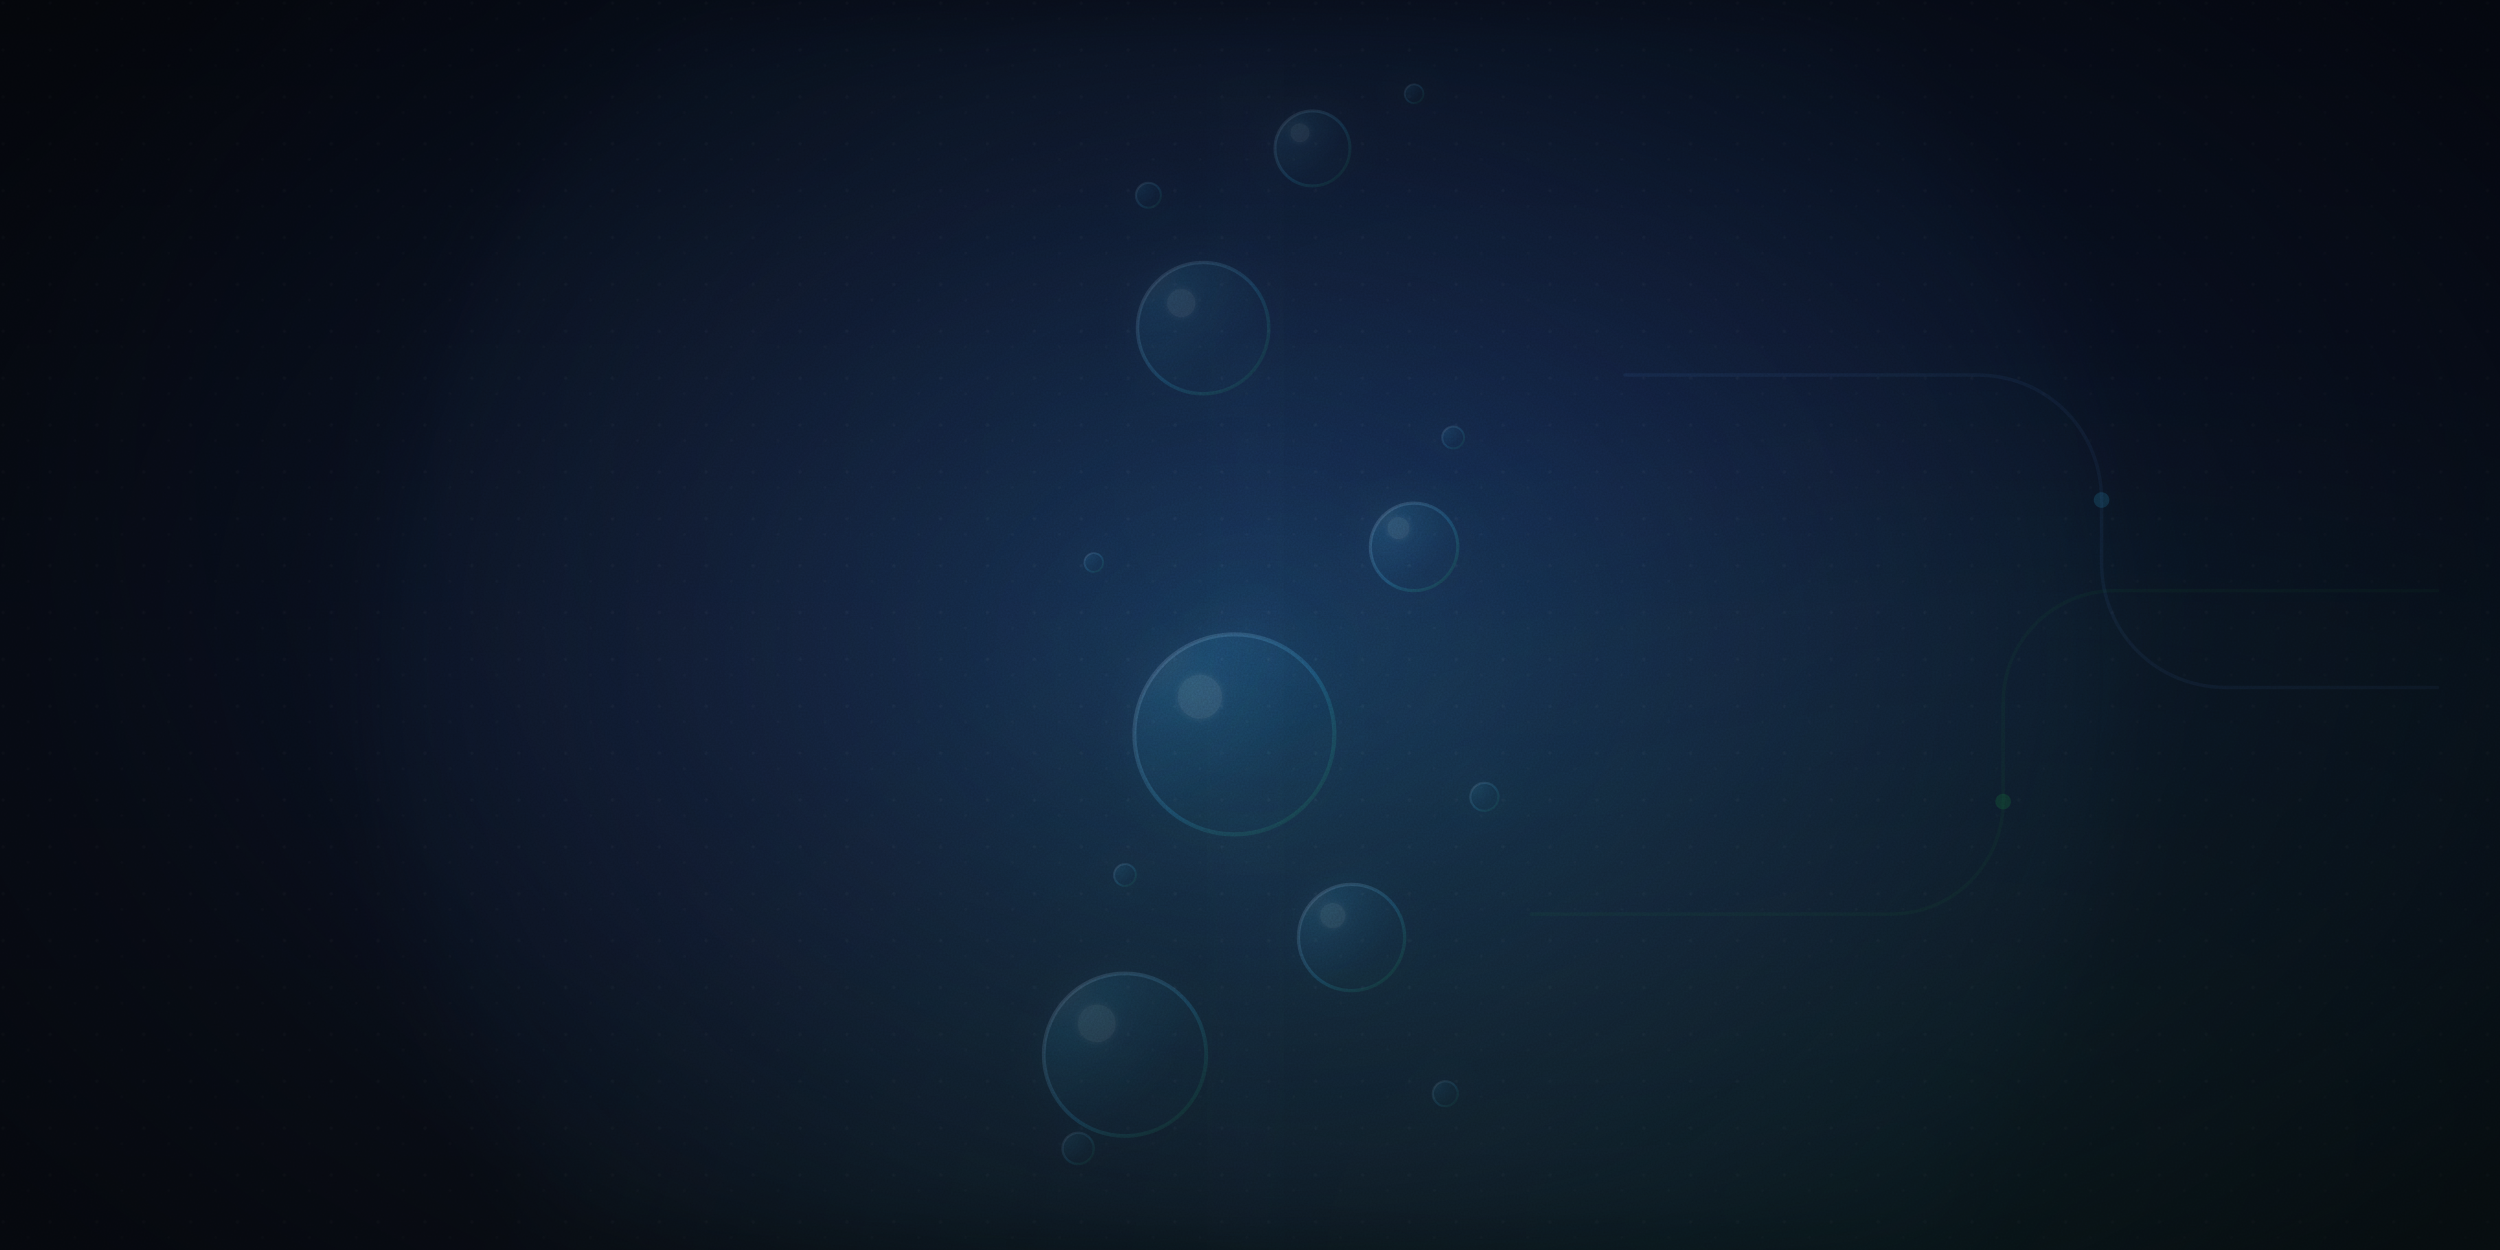
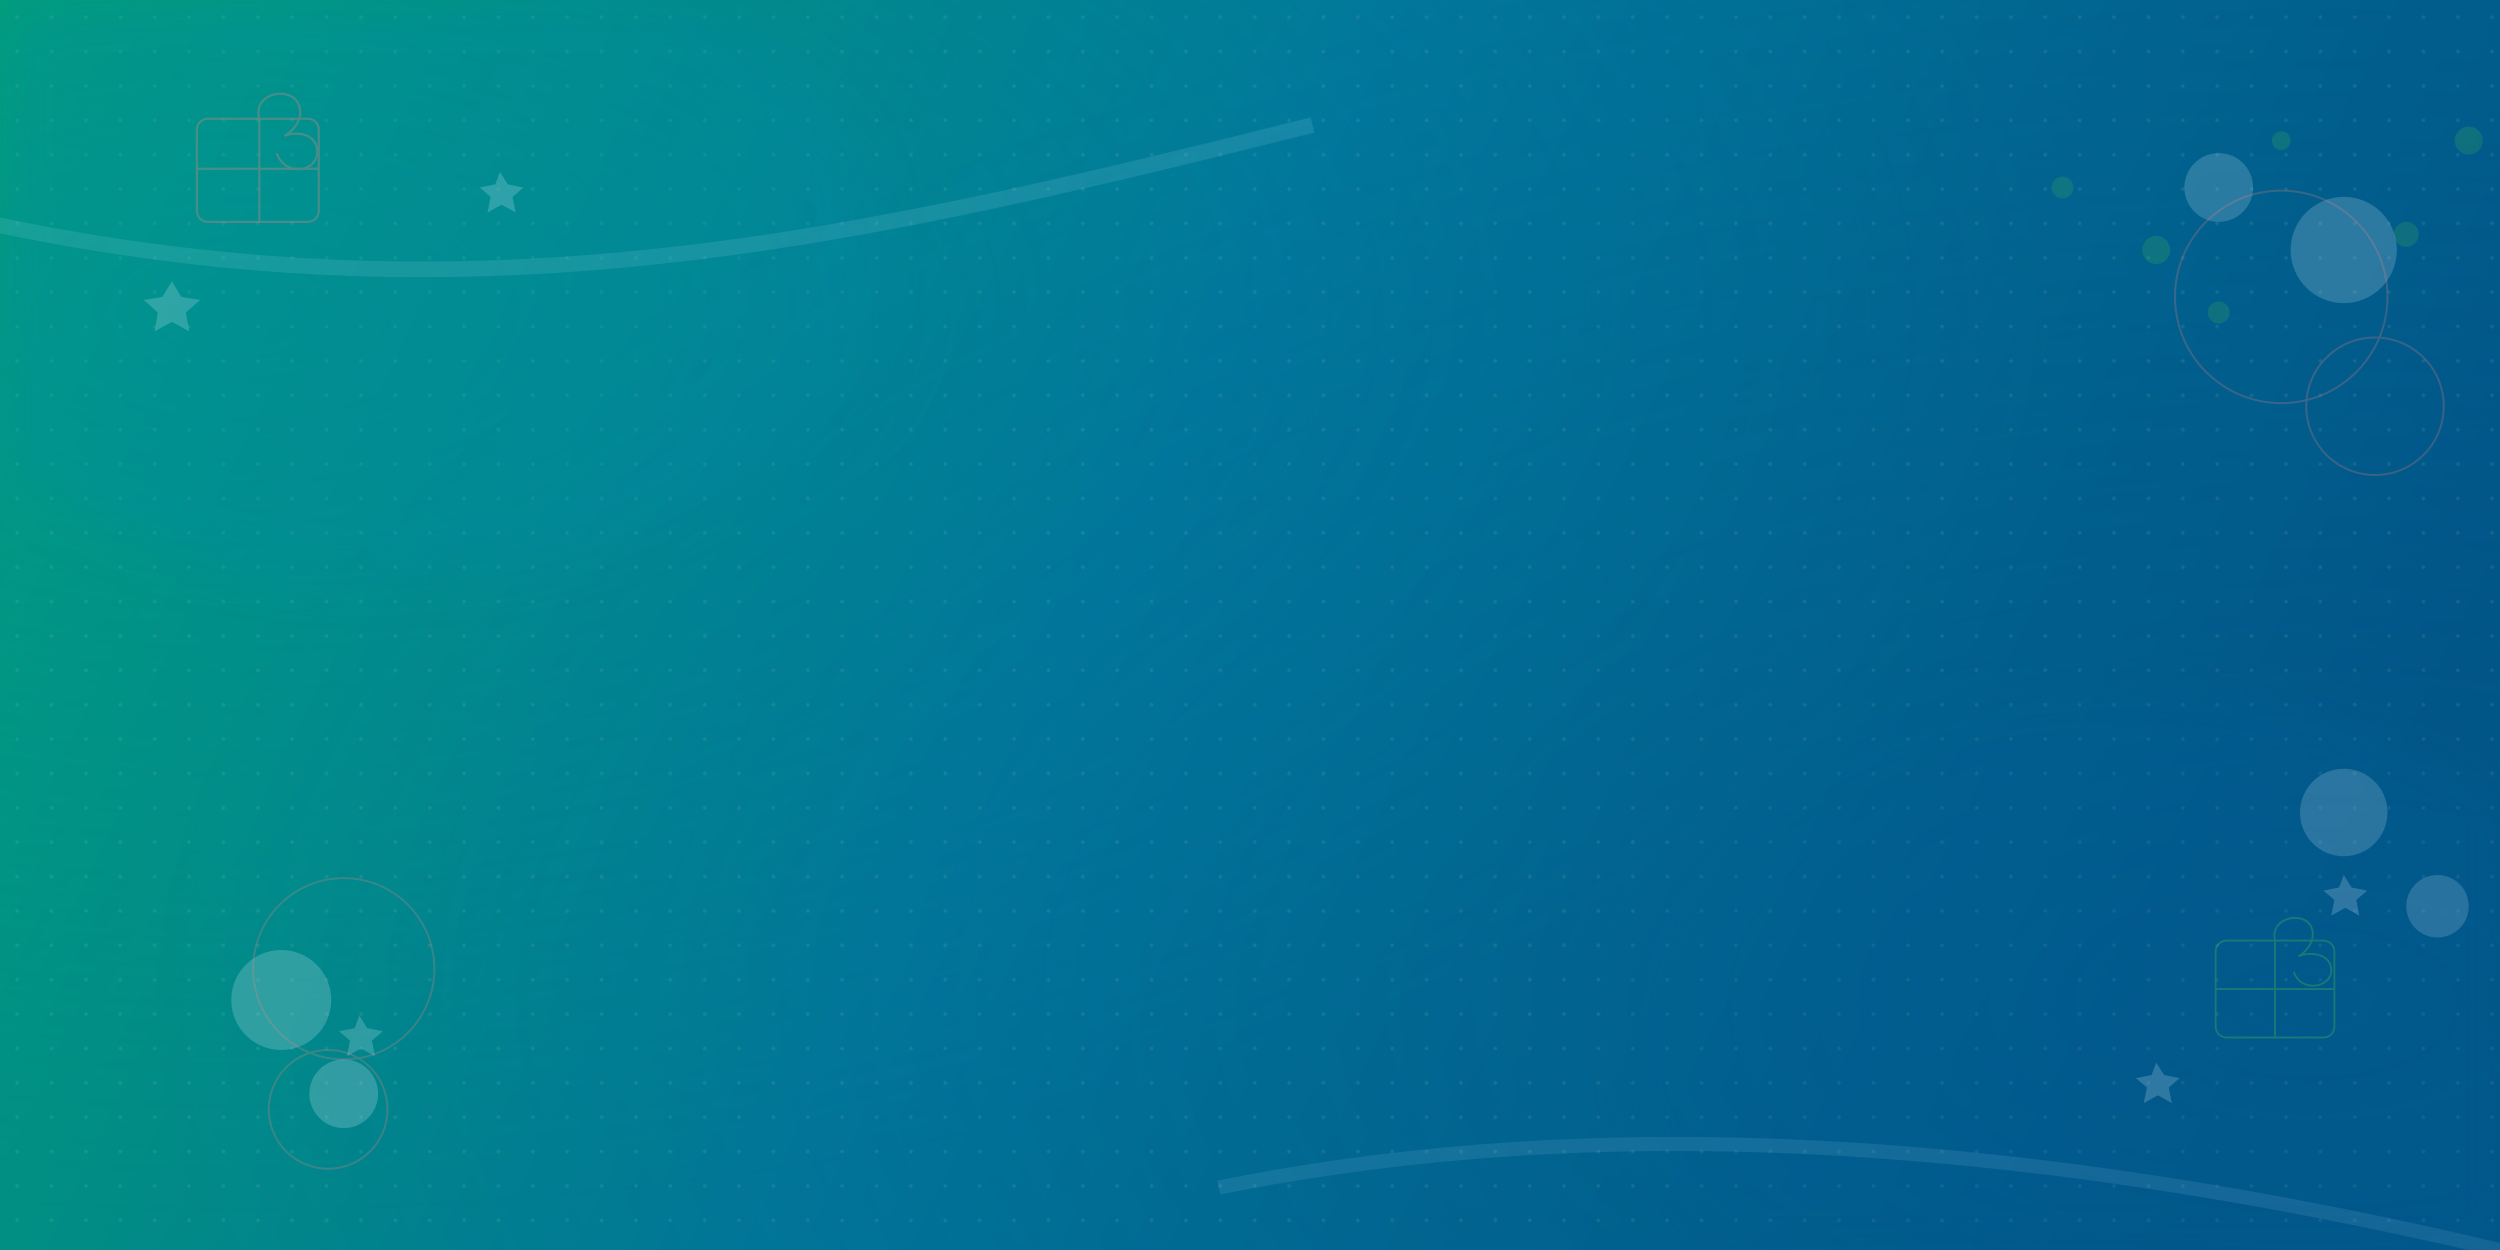
- <svg xmlns="http://www.w3.org/2000/svg" width="1600" height="800" viewBox="0 0 1600 800" preserveAspectRatio="xMidYMid slice" fill="none" role="img" aria-label="Unified dark parallax background with bubbles rising in the middle">
+ <svg xmlns="http://www.w3.org/2000/svg" width="1600" height="800" viewBox="0 0 1600 800" preserveAspectRatio="xMidYMid slice" fill="none" role="img" aria-label="Festive dark parallax background with balanced stars and gifts">
  <defs>
-     <linearGradient id="base" x1="0" y1="0" x2="0" y2="800" gradientUnits="userSpaceOnUse">
-       <stop offset="0" stop-color="#0B1220" />
-       <stop offset="0.55" stop-color="#0F172A" />
-       <stop offset="1" stop-color="#111827" />
+     <linearGradient id="bg" x1="0%" y1="0%" x2="100%" y2="0%" gradientUnits="userSpaceOnUse" gradientTransform="rotate(26 0.5 0.5)">
+       <stop offset="0%" stop-color="#00B97F" />
+       <stop offset="50%" stop-color="#0087AD" />
+       <stop offset="100%" stop-color="#006199" />
    </linearGradient>
-     <radialGradient id="washBlue" cx="0" cy="0" r="1" gradientUnits="userSpaceOnUse" gradientTransform="translate(980 300) scale(980 620)">
-       <stop offset="0" stop-color="#1D4ED8" stop-opacity="0.18" />
-       <stop offset="0.6" stop-color="#1E3A8A" stop-opacity="0.12" />
-       <stop offset="1" stop-color="#1D4ED8" stop-opacity="0" />
+     <radialGradient id="glowL" cx="0.1" cy="0.25" r="0.72">
+       <stop offset="0%" stop-color="#009CC7" stop-opacity="0.28" />
+       <stop offset="100%" stop-color="#009CC7" stop-opacity="0" />
    </radialGradient>
-     <radialGradient id="washGreen" cx="0" cy="0" r="1" gradientUnits="userSpaceOnUse" gradientTransform="translate(1180 760) rotate(-10) scale(900 520)">
-       <stop offset="0" stop-color="#22C55E" stop-opacity="0.10" />
-       <stop offset="0.7" stop-color="#22C55E" stop-opacity="0.05" />
-       <stop offset="1" stop-color="#22C55E" stop-opacity="0" />
+     <radialGradient id="glowR" cx="0.92" cy="0.8" r="0.86">
+       <stop offset="0%" stop-color="#006199" stop-opacity="0.26" />
+       <stop offset="100%" stop-color="#006199" stop-opacity="0" />
    </radialGradient>
-     <radialGradient id="columnGlow" cx="0" cy="0" r="1" gradientUnits="userSpaceOnUse" gradientTransform="translate(800 420) scale(720 620)">
-       <stop offset="0" stop-color="#38BDF8" stop-opacity="0.20" />
-       <stop offset="0.55" stop-color="#60A5FA" stop-opacity="0.10" />
-       <stop offset="1" stop-color="#38BDF8" stop-opacity="0" />
-     </radialGradient>
-     <radialGradient id="bubbleFill" cx="0" cy="0" r="1" gradientUnits="objectBoundingBox">
-       <stop offset="0" stop-color="#F8FAFC" stop-opacity="0.20" />
-       <stop offset="0.35" stop-color="#38BDF8" stop-opacity="0.16" />
-       <stop offset="1" stop-color="#38BDF8" stop-opacity="0.02" />
-     </radialGradient>
-     <linearGradient id="bubbleStroke" x1="0" y1="0" x2="1" y2="1" gradientUnits="objectBoundingBox">
-       <stop offset="0" stop-color="#CBD5F5" stop-opacity="0.30" />
-       <stop offset="0.55" stop-color="#38BDF8" stop-opacity="0.36" />
-       <stop offset="1" stop-color="#22C55E" stop-opacity="0.16" />
-     </linearGradient>
-     <pattern id="microDots" width="30" height="30" patternUnits="userSpaceOnUse">
-       <circle cx="2" cy="2" r="1.1" fill="#F8FAFC" opacity="0.06" />
-       <circle cx="18" cy="12" r="0.9" fill="#F8FAFC" opacity="0.045" />
+     <pattern id="micro" width="22" height="22" patternUnits="userSpaceOnUse">
+       <circle cx="11" cy="11" r="1.2" fill="#FFFFFF" opacity="0.1" />
    </pattern>
-     <radialGradient id="vignette" cx="0" cy="0" r="1" gradientUnits="userSpaceOnUse" gradientTransform="translate(800 400) scale(980 600)">
-       <stop offset="0" stop-color="#000000" stop-opacity="0" />
-       <stop offset="1" stop-color="#000000" stop-opacity="0.58" />
-     </radialGradient>
-     <filter id="blur26" x="-50%" y="-50%" width="200%" height="200%" color-interpolation-filters="sRGB">
-       <feGaussianBlur stdDeviation="26" />
+     <filter id="blur16" x="-20%" y="-20%" width="140%" height="140%">
+       <feGaussianBlur stdDeviation="16" />
    </filter>
-     <filter id="bubbleSoft" x="-80%" y="-80%" width="260%" height="260%" color-interpolation-filters="sRGB">
-       <feGaussianBlur stdDeviation="2.2" result="b" />
-       <feMerge>
-         <feMergeNode in="b" />
-         <feMergeNode in="SourceGraphic" />
-       </feMerge>
-     </filter>
-     <filter id="glow" x="-80%" y="-80%" width="260%" height="260%" color-interpolation-filters="sRGB">
-       <feGaussianBlur stdDeviation="10" result="g" />
-       <feColorMatrix in="g" type="matrix" values="1 0 0 0 0                 0 1 0 0 0                 0 0 1 0 0                 0 0 0 0.52 0" result="ga" />
-       <feMerge>
-         <feMergeNode in="ga" />
-         <feMergeNode in="SourceGraphic" />
-       </feMerge>
-     </filter>
-     <filter id="grain" x="-20%" y="-20%" width="140%" height="140%">
-       <feTurbulence type="fractalNoise" baseFrequency="0.85" numOctaves="2" stitchTiles="stitch" result="n" />
-       <feColorMatrix type="matrix" in="n" values="0 0 0 0 0                 0 0 0 0 0                 0 0 0 0 0                 0 0 0 0.16 0" result="a" />
-       <feBlend in="SourceGraphic" in2="a" mode="overlay" />
+     <filter id="blur10" x="-20%" y="-20%" width="140%" height="140%">
+       <feGaussianBlur stdDeviation="12" />
    </filter>
  </defs>
-   <rect width="1600" height="800" fill="url(#base)" />
-   <rect width="1600" height="800" fill="url(#washBlue)" />
-   <rect width="1600" height="800" fill="url(#washGreen)" />
-   <rect width="1600" height="800" fill="url(#microDots)" opacity="0.75" />
-   <g id="parallax-back">
-     <ellipse cx="800" cy="430" rx="560" ry="560" fill="url(#columnGlow)" filter="url(#blur26)" />
-     <path d="M790 840C770 740 820 650 800 560C780 470 820 390 805 300C790 210 820 150 805 40" stroke="#38BDF8" stroke-opacity="0.10" stroke-width="12" filter="url(#blur26)" />
+   <rect width="1600" height="800" fill="url(#bg)" />
+   <rect width="1600" height="800" fill="url(#glowL)" />
+   <rect width="1600" height="800" fill="url(#glowR)" />
+   <rect width="1600" height="800" fill="url(#micro)" />
+   <rect width="1600" height="800" fill="#04121C" opacity="0.14" />
+   <g id="parallax-back" opacity="0.86">
+     <ellipse cx="240" cy="160" rx="320" ry="210" fill="#0087AD" opacity="0.24" filter="url(#blur16)" />
+     <ellipse cx="1360" cy="660" rx="320" ry="220" fill="#006199" opacity="0.22" filter="url(#blur10)" />
+     <path d="M-100 120 C 260 220, 520 160, 840 80" fill="none" stroke="#BFE9FF" stroke-width="10" opacity="0.14" />
+     <path d="M780 760 C 980 720, 1260 710, 1680 820" fill="none" stroke="#BFE9FF" stroke-width="9" opacity="0.12" />
  </g>
-   <g id="parallax-bubbles" filter="url(#glow)">
-     <g transform="translate(720 675)">
-       <circle cx="0" cy="0" r="52" fill="url(#bubbleFill)" opacity="0.78" />
-       <circle cx="0" cy="0" r="52" fill="none" stroke="url(#bubbleStroke)" stroke-width="2.4" opacity="0.70" />
-       <circle cx="-18" cy="-20" r="12" fill="#F8FAFC" opacity="0.10" filter="url(#bubbleSoft)" />
+   <g id="parallax-mid">
+     <g fill="#E6F4FF">
+       <circle cx="180" cy="640" r="32" opacity="0.2" />
+       <circle cx="220" cy="700" r="22" opacity="0.21" />
+       <circle cx="1500" cy="160" r="34" opacity="0.19" />
+       <circle cx="1420" cy="120" r="22" opacity="0.18" />
+       <circle cx="1500" cy="520" r="28" opacity="0.18" />
+       <circle cx="1560" cy="580" r="20" opacity="0.17" />
    </g>
-     <g transform="translate(865 600)">
-       <circle cx="0" cy="0" r="34" fill="url(#bubbleFill)" opacity="0.82" />
-       <circle cx="0" cy="0" r="34" fill="none" stroke="url(#bubbleStroke)" stroke-width="2.1" opacity="0.70" />
-       <circle cx="-12" cy="-14" r="8" fill="#F8FAFC" opacity="0.10" filter="url(#bubbleSoft)" />
-     </g>
-     <g transform="translate(790 470)">
-       <circle cx="0" cy="0" r="64" fill="url(#bubbleFill)" opacity="0.70" />
-       <circle cx="0" cy="0" r="64" fill="none" stroke="url(#bubbleStroke)" stroke-width="2.6" opacity="0.65" />
-       <circle cx="-22" cy="-24" r="14" fill="#F8FAFC" opacity="0.10" filter="url(#bubbleSoft)" />
-     </g>
-     <g transform="translate(905 350)">
-       <circle cx="0" cy="0" r="28" fill="url(#bubbleFill)" opacity="0.80" />
-       <circle cx="0" cy="0" r="28" fill="none" stroke="url(#bubbleStroke)" stroke-width="2.0" opacity="0.68" />
-       <circle cx="-10" cy="-12" r="7" fill="#F8FAFC" opacity="0.10" filter="url(#bubbleSoft)" />
-     </g>
-     <g transform="translate(770 210)">
-       <circle cx="0" cy="0" r="42" fill="url(#bubbleFill)" opacity="0.72" />
-       <circle cx="0" cy="0" r="42" fill="none" stroke="url(#bubbleStroke)" stroke-width="2.2" opacity="0.62" />
-       <circle cx="-14" cy="-16" r="9" fill="#F8FAFC" opacity="0.10" filter="url(#bubbleSoft)" />
-     </g>
-     <g transform="translate(840 95)">
-       <circle cx="0" cy="0" r="24" fill="url(#bubbleFill)" opacity="0.72" />
-       <circle cx="0" cy="0" r="24" fill="none" stroke="url(#bubbleStroke)" stroke-width="1.9" opacity="0.60" />
-       <circle cx="-8" cy="-10" r="6" fill="#F8FAFC" opacity="0.10" filter="url(#bubbleSoft)" />
-     </g>
-     <g opacity="0.75">
-       <g transform="translate(690 735)">
-         <circle cx="0" cy="0" r="10" fill="url(#bubbleFill)" />
-         <circle cx="0" cy="0" r="10" fill="none" stroke="url(#bubbleStroke)" stroke-width="1.5" opacity="0.7" />
-       </g>
-       <g transform="translate(925 700)">
-         <circle cx="0" cy="0" r="8" fill="url(#bubbleFill)" />
-         <circle cx="0" cy="0" r="8" fill="none" stroke="url(#bubbleStroke)" stroke-width="1.4" opacity="0.7" />
-       </g>
-       <g transform="translate(720 560)">
-         <circle cx="0" cy="0" r="7" fill="url(#bubbleFill)" />
-         <circle cx="0" cy="0" r="7" fill="none" stroke="url(#bubbleStroke)" stroke-width="1.3" opacity="0.7" />
-       </g>
-       <g transform="translate(950 510)">
-         <circle cx="0" cy="0" r="9" fill="url(#bubbleFill)" />
-         <circle cx="0" cy="0" r="9" fill="none" stroke="url(#bubbleStroke)" stroke-width="1.4" opacity="0.7" />
-       </g>
-       <g transform="translate(700 360)">
-         <circle cx="0" cy="0" r="6" fill="url(#bubbleFill)" />
-         <circle cx="0" cy="0" r="6" fill="none" stroke="url(#bubbleStroke)" stroke-width="1.2" opacity="0.7" />
-       </g>
-       <g transform="translate(930 280)">
-         <circle cx="0" cy="0" r="7" fill="url(#bubbleFill)" />
-         <circle cx="0" cy="0" r="7" fill="none" stroke="url(#bubbleStroke)" stroke-width="1.3" opacity="0.7" />
-       </g>
-       <g transform="translate(735 125)">
-         <circle cx="0" cy="0" r="8" fill="url(#bubbleFill)" />
-         <circle cx="0" cy="0" r="8" fill="none" stroke="url(#bubbleStroke)" stroke-width="1.4" opacity="0.7" />
-       </g>
-       <g transform="translate(905 60)">
-         <circle cx="0" cy="0" r="6" fill="url(#bubbleFill)" />
-         <circle cx="0" cy="0" r="6" fill="none" stroke="url(#bubbleStroke)" stroke-width="1.2" opacity="0.7" />
-       </g>
+     <g stroke="#FF8479" stroke-width="1.25" fill="none" opacity="0.22">
+       <circle cx="220" cy="620" r="58" />
+       <circle cx="210" cy="710" r="38" />
+       <circle cx="1460" cy="190" r="68" />
+       <circle cx="1520" cy="260" r="44" />
    </g>
  </g>
-   <g id="parallax-front" opacity="0.9">
-     <path d="M1040 240H1265C1310 240 1345 275 1345 320V360C1345 405 1380 440 1425 440H1560" stroke="#60A5FA" stroke-opacity="0.12" stroke-width="2.2" stroke-linecap="round" />
-     <path d="M980 585H1210C1250 585 1282 553 1282 513V450C1282 410 1314 378 1354 378H1560" stroke="#22C55E" stroke-opacity="0.09" stroke-width="2.2" stroke-linecap="round" />
-     <circle cx="1345" cy="320" r="5" fill="#38BDF8" opacity="0.30" />
-     <circle cx="1282" cy="513" r="5" fill="#22C55E" opacity="0.26" />
-   </g>
-   <rect width="1600" height="800" fill="url(#vignette)" />
-   <g filter="url(#grain)">
-     <rect width="1600" height="800" fill="transparent" />
+   <g id="parallax-front">
+     <g fill="#E6F4FF" opacity="0.2">
+       <path d="M110 180 l6 10 12 2-9 8 2 12-11-6-11 6 2-12-9-8 12-2z" />
+       <path d="M320 110 l5 8 10 2-7 6 2 10-9-5-9 5 2-10-7-6 10-2z" />
+       <path d="M1380 680 l5 8 10 2-7 6 2 10-9-5-9 5 2-10-7-6 10-2z" />
+       <path d="M1500 560 l5 8 10 2-7 6 2 10-9-5-9 5 2-10-7-6 10-2z" />
+       <path d="M230 650 l5 8 10 2-7 6 2 10-9-5-9 5 2-10-7-6 10-2z" />
+     </g>
+     <g stroke="#FF8479" stroke-width="1.4" fill="none" opacity="0.28">
+       <rect x="126" y="76" width="78" height="66" rx="7" />
+       <path d="M126 108h78" />
+       <path d="M166 76v66" />
+       <path d="M166 76c-5-18 24-22 26-6 1 6-3 13-10 17 7-3 20-2 21 9 1 14-20 18-26 2" />
+     </g>
+     <g stroke="#5BDB3B" stroke-width="1.2" fill="none" opacity="0.25">
+       <rect x="1418" y="602" width="76" height="62" rx="7" />
+       <path d="M1418 633h76" />
+       <path d="M1456 602v62" />
+       <path d="M1456 602c-4-16 22-20 24-6 1 5-2 12-9 16 7-3 20-2 21 8 1 12-19 16-24 2" />
+     </g>
+     <g fill="#5BDB3B" opacity="0.16">
+       <circle cx="1320" cy="120" r="7" />
+       <circle cx="1380" cy="160" r="9" />
+       <circle cx="1460" cy="90" r="6" />
+       <circle cx="1540" cy="150" r="8" />
+       <circle cx="1580" cy="90" r="9" />
+       <circle cx="1420" cy="200" r="7" />
+     </g>
  </g>
</svg>
